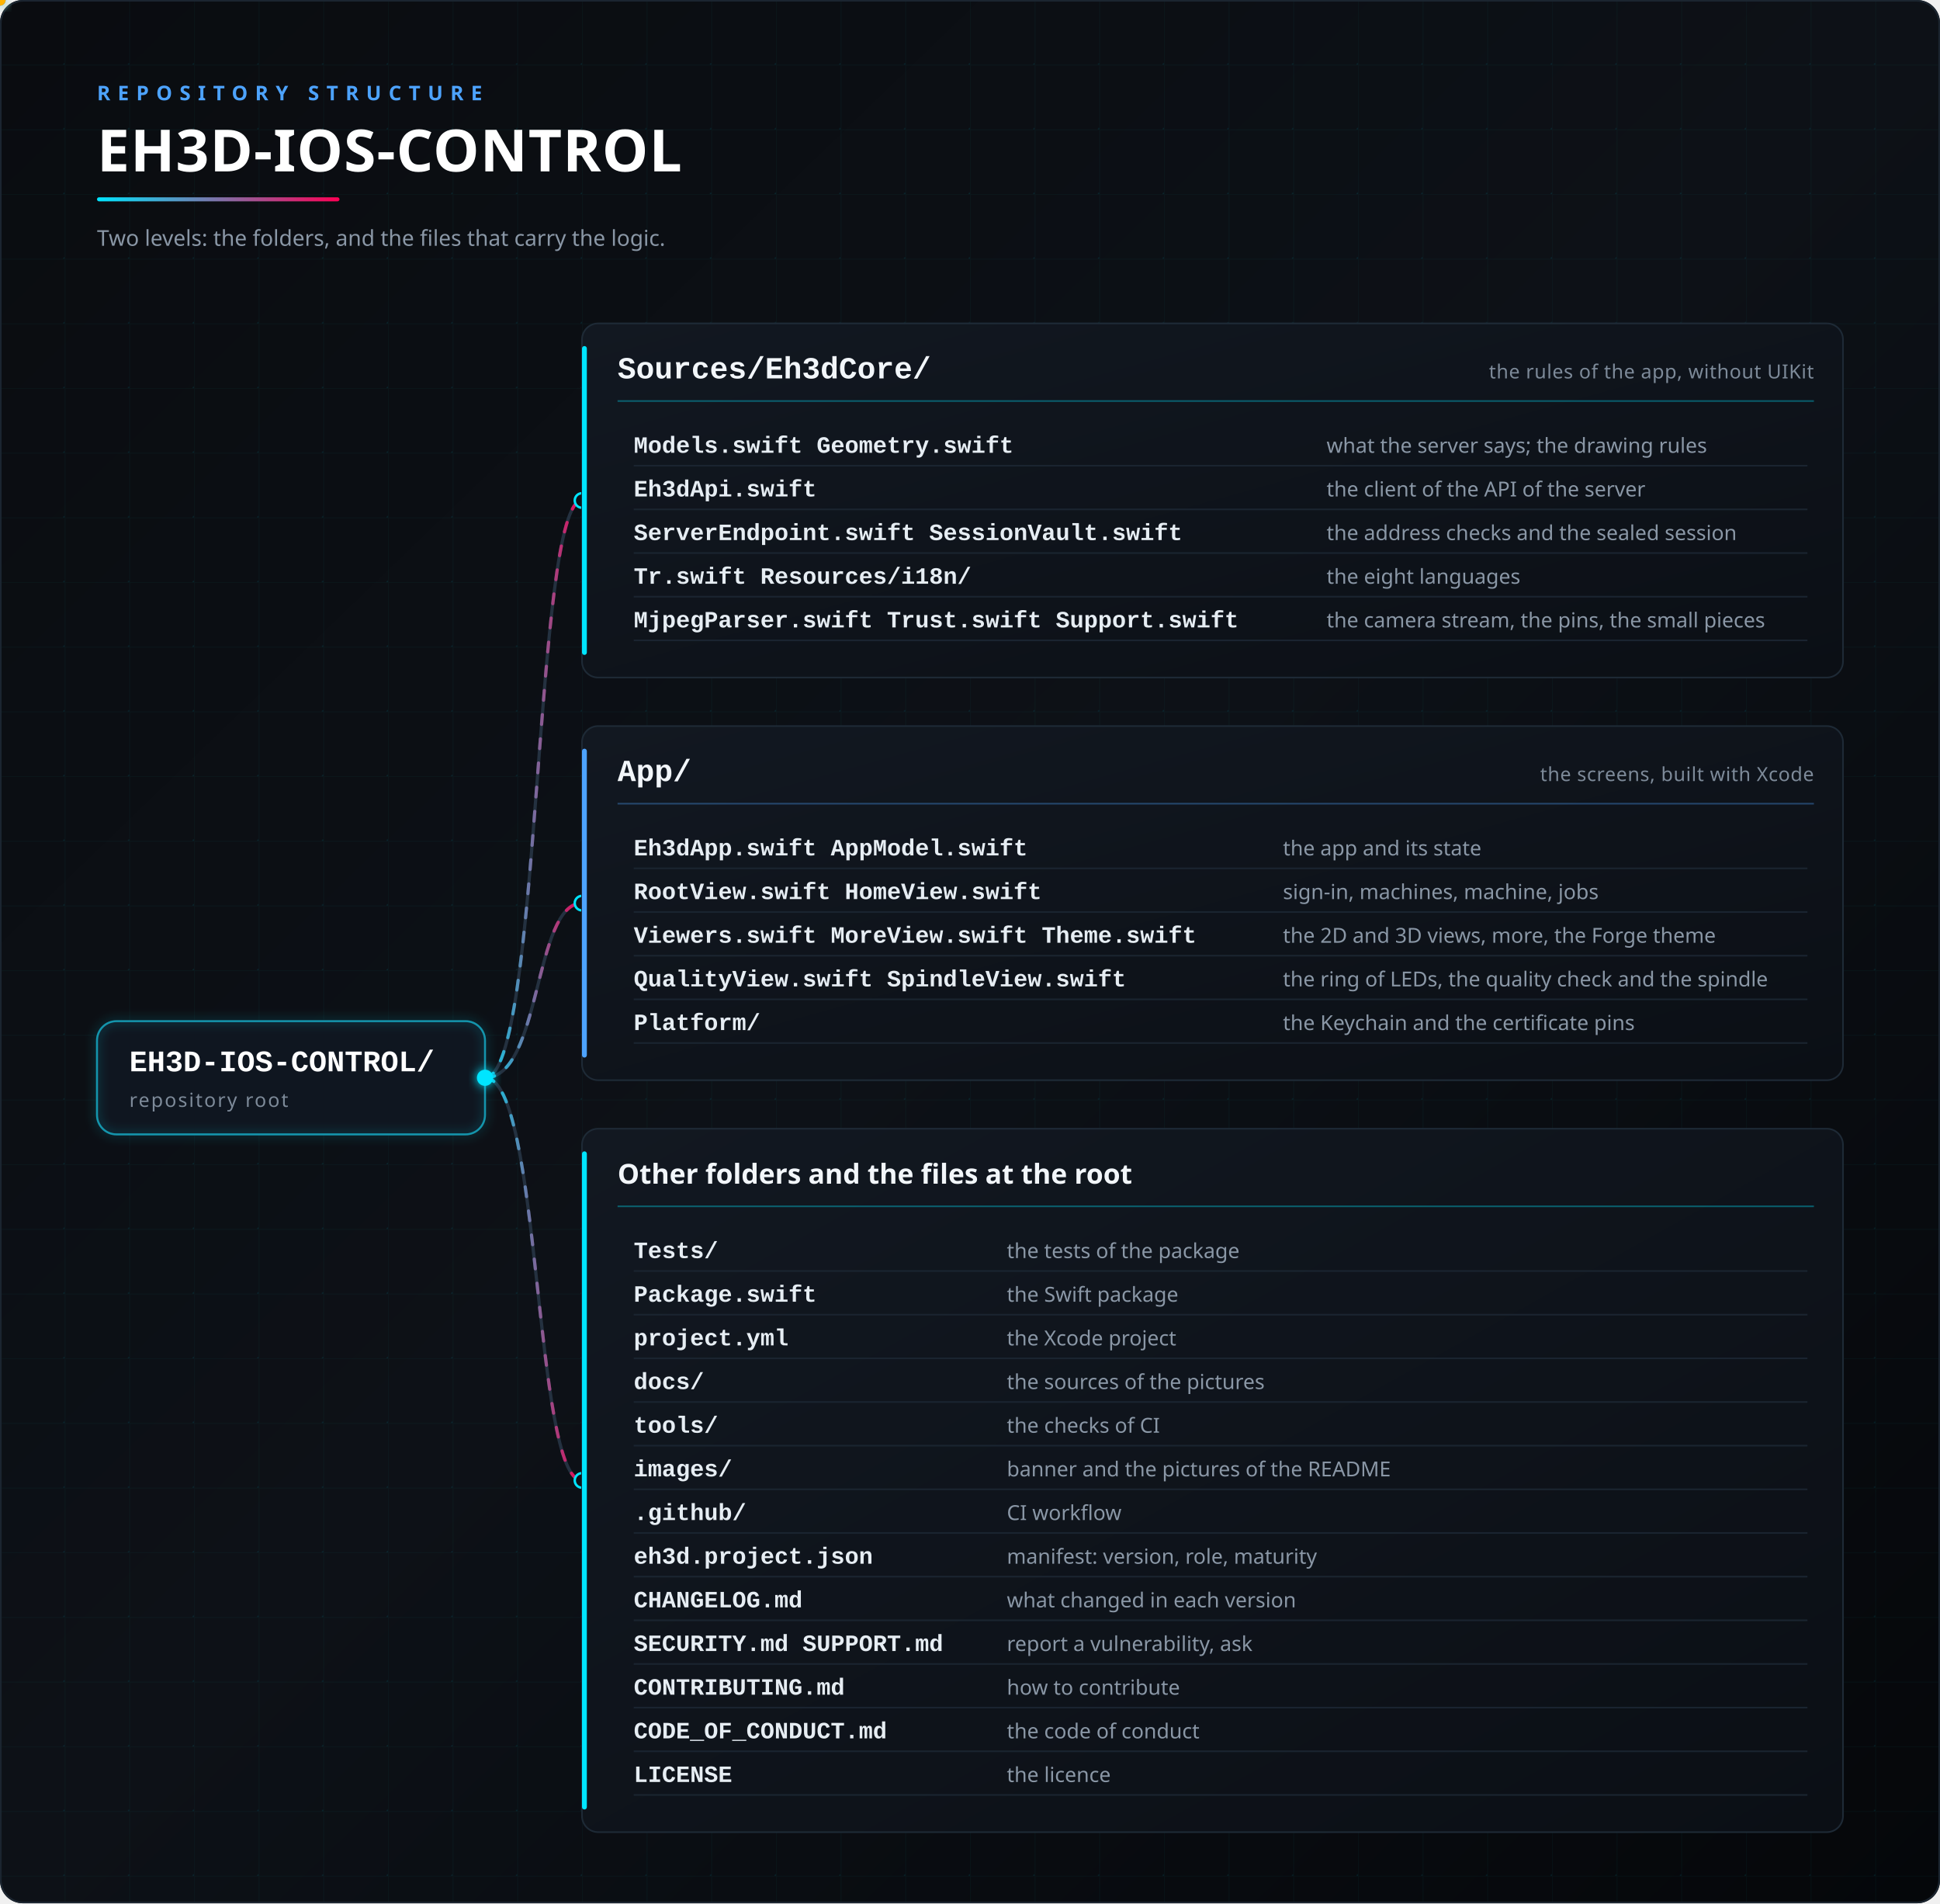
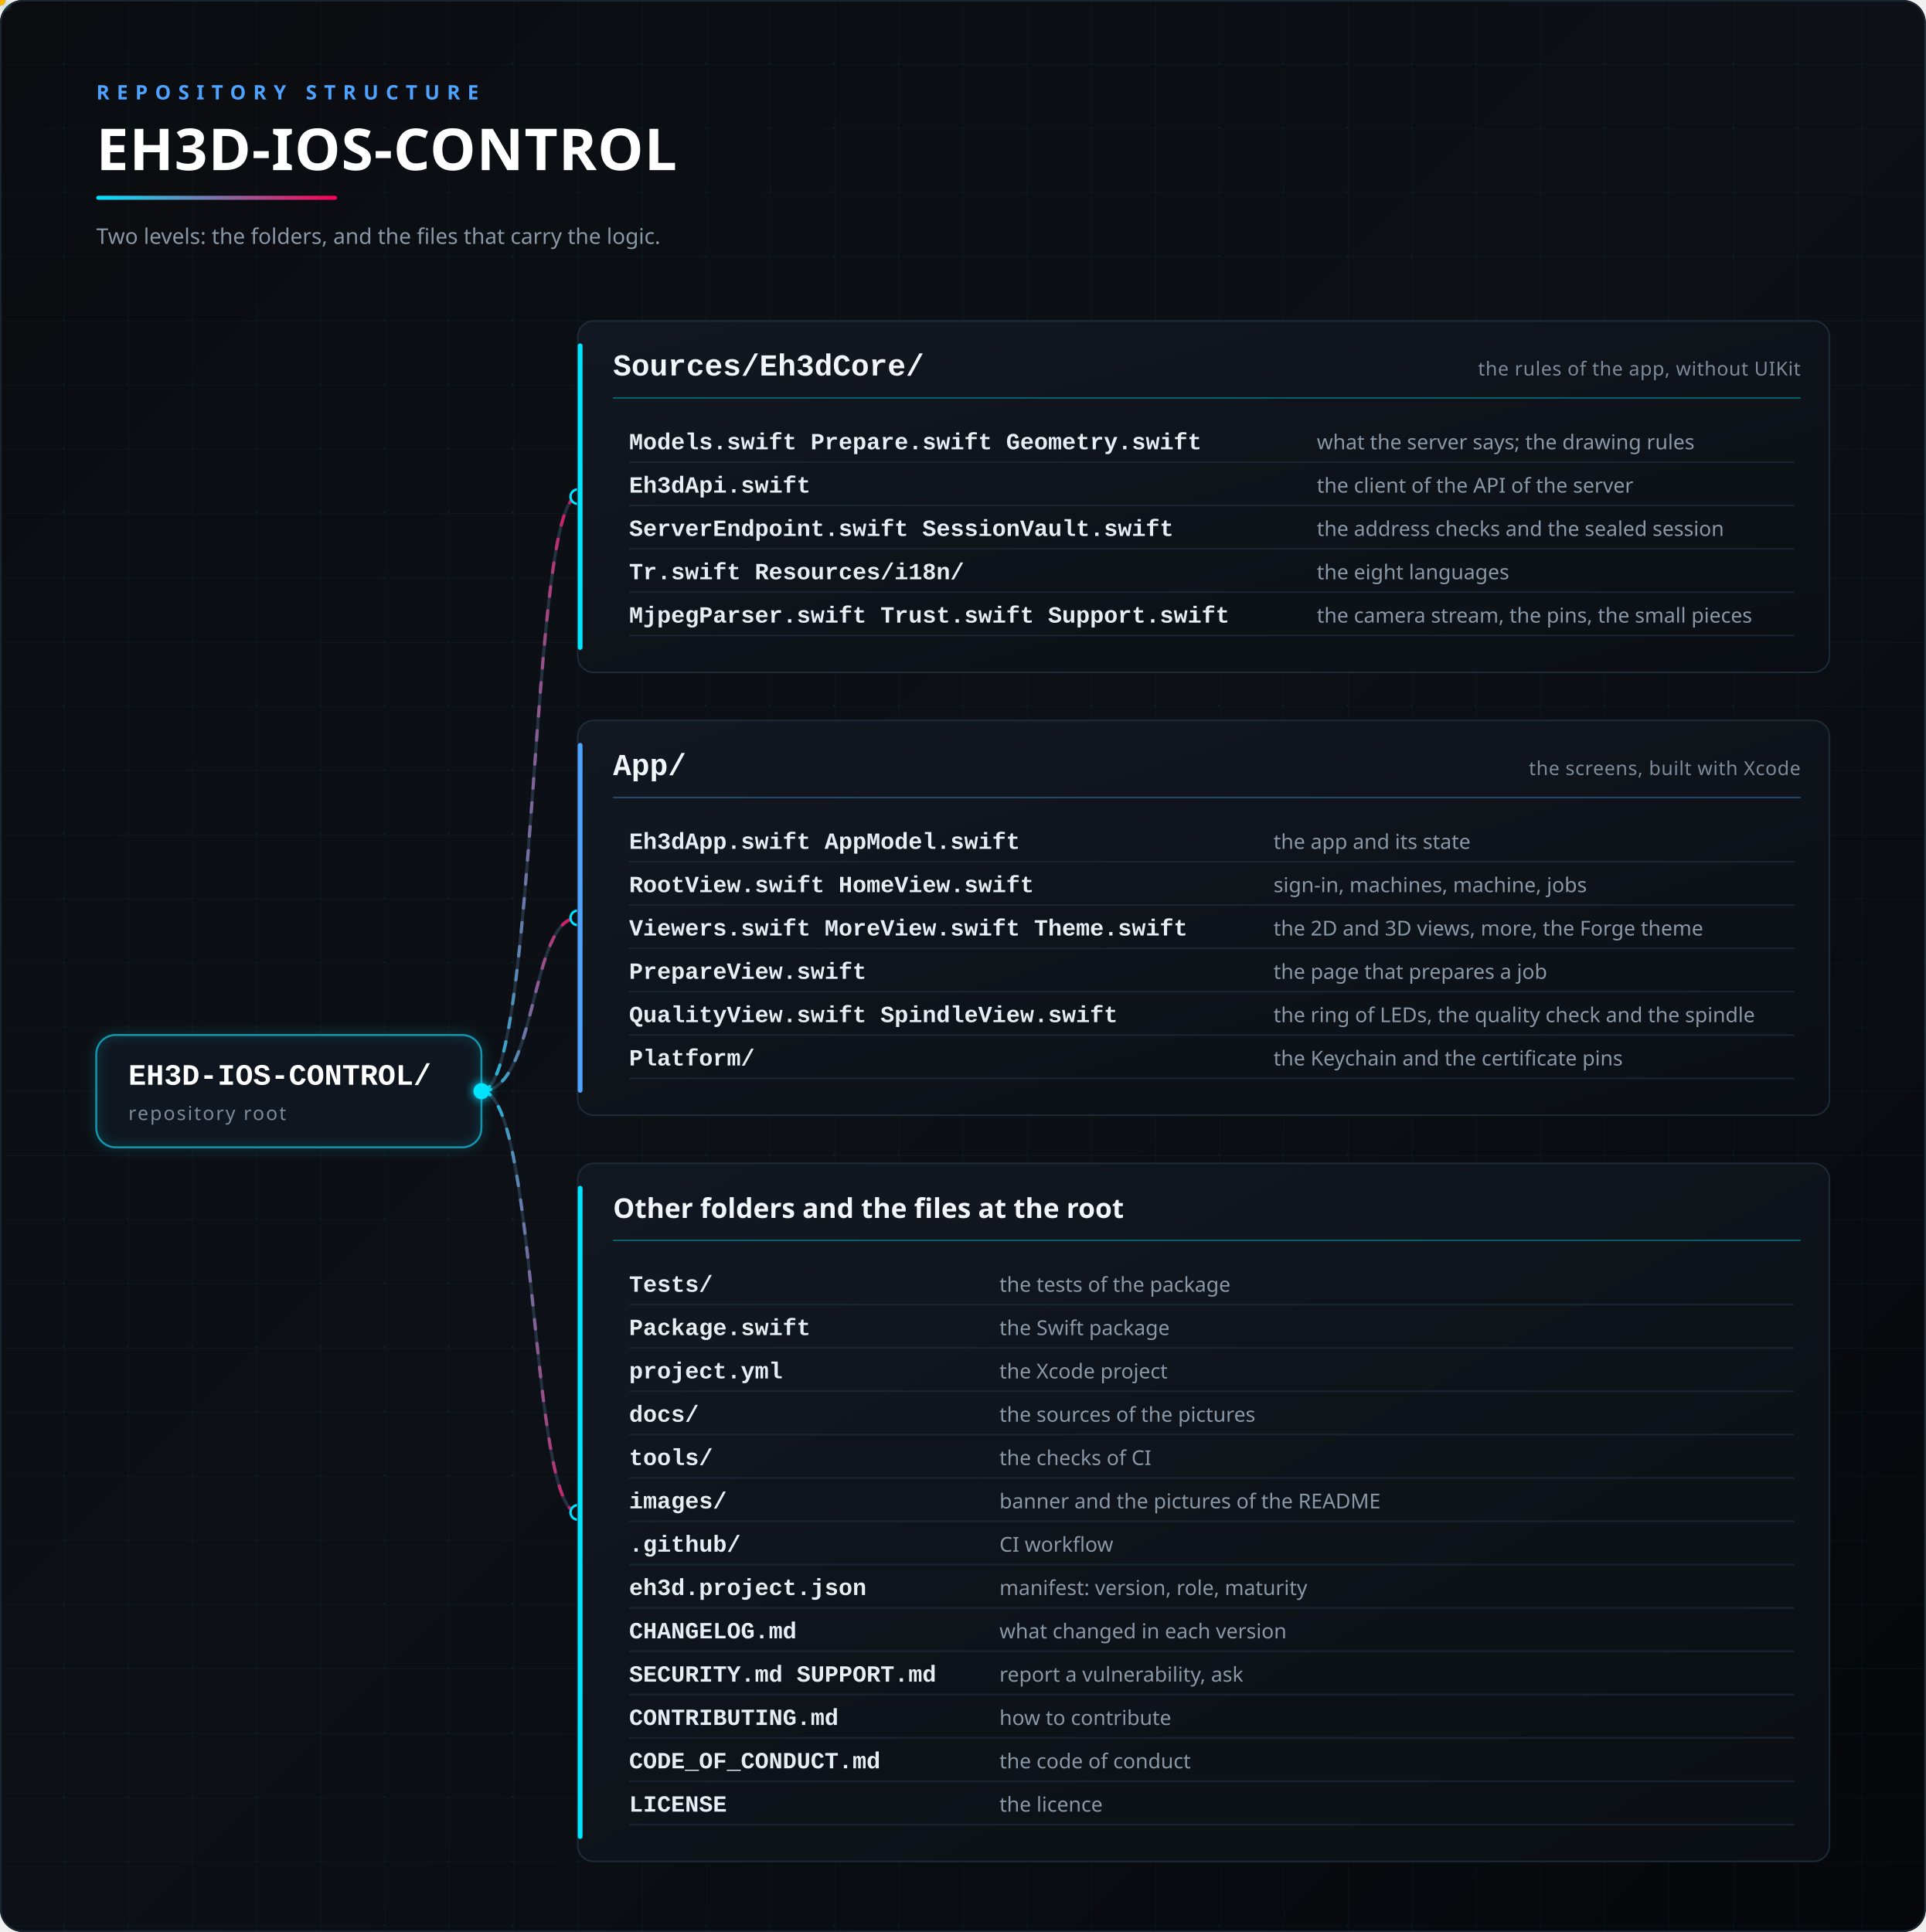
- <svg xmlns="http://www.w3.org/2000/svg" viewBox="0 0 1200 1177" width="100%" role="img" aria-labelledby="t d">
+ <svg xmlns="http://www.w3.org/2000/svg" viewBox="0 0 1200 1204" width="100%" role="img" aria-labelledby="t d">
  <defs>
    <linearGradient id="bg" x1="0" y1="0" x2="1" y2="1">
      <stop offset="0" stop-color="#0A0C10" />
      <stop offset="0.5" stop-color="#0D1117" />
      <stop offset="1" stop-color="#05070A" />
    </linearGradient>
    <linearGradient id="card" x1="0" y1="0" x2="1" y2="1">
      <stop offset="0" stop-color="#121821" />
      <stop offset="1" stop-color="#0B0F15" />
    </linearGradient>
    <linearGradient id="line" x1="0" y1="0" x2="1" y2="0">
      <stop offset="0" stop-color="#00E5FF" />
      <stop offset="1" stop-color="#FF0055" />
    </linearGradient>
    <filter id="glow" x="-50%" y="-50%" width="200%" height="200%">
      <feGaussianBlur stdDeviation="3" result="b" />
      <feMerge>
        <feMergeNode in="b" />
        <feMergeNode in="SourceGraphic" />
      </feMerge>
    </filter>
    <pattern id="grid" width="40" height="40" patternUnits="userSpaceOnUse">
      <path d="M40 0H0V40" fill="none" stroke="#00E5FF" stroke-opacity="0.035" />
      <circle cx="40" cy="40" r="1" fill="#00E5FF" fill-opacity="0.09" />
    </pattern>
  </defs>
-   <rect width="1200" height="1177" rx="14" fill="url(#bg)" />
-   <rect width="1200" height="1177" rx="14" fill="url(#grid)" />
-   <rect x="0.5" y="0.5" width="1199" height="1176" rx="14" fill="none" stroke="#1B2530" />
+   <rect width="1200" height="1204" rx="14" fill="url(#bg)" />
+   <rect width="1200" height="1204" rx="14" fill="url(#grid)" />
+   <rect x="0.5" y="0.5" width="1199" height="1203" rx="14" fill="none" stroke="#1B2530" />
  <text x="60" y="62" font-family="'Segoe UI','Noto Sans','Noto Sans CJK SC','Microsoft YaHei','Yu Gothic','Helvetica Neue',Helvetica,Arial,sans-serif" font-size="12.5" font-weight="600" fill="#4DA3FF" text-anchor="start" letter-spacing="4.5">REPOSITORY STRUCTURE</text>
  <text x="60" y="106" font-family="'Segoe UI','Noto Sans','Noto Sans CJK SC','Microsoft YaHei','Yu Gothic','Helvetica Neue',Helvetica,Arial,sans-serif" font-size="36" font-weight="700" fill="#FFFFFF" text-anchor="start" letter-spacing="0.5">EH3D-IOS-CONTROL</text>
  <rect x="60" y="122" width="150" height="2.5" rx="1.25" fill="url(#line)">
    <animate attributeName="width" values="40;150;150" keyTimes="0;0.4;1" dur="3s" repeatCount="indefinite" />
  </rect>
  <text x="60" y="152" font-family="'Segoe UI','Noto Sans','Noto Sans CJK SC','Microsoft YaHei','Yu Gothic','Helvetica Neue',Helvetica,Arial,sans-serif" font-size="13.5" font-weight="400" fill="#8A97A6" text-anchor="start">Two levels: the folders, and the files that carry the logic.</text>
-   <path id="c0" d="M300,666.5 C335,666.5 330,309.5 360,309.5" fill="none" stroke="#243140" stroke-width="2" />
-   <path d="M300,666.5 C335,666.5 330,309.5 360,309.5" fill="none" stroke="url(#line)" stroke-width="2" stroke-linecap="round" stroke-dasharray="6 9" opacity="0.9">
+   <path id="c0" d="M300,680 C335,680 330,309.5 360,309.5" fill="none" stroke="#243140" stroke-width="2" />
+   <path d="M300,680 C335,680 330,309.5 360,309.5" fill="none" stroke="url(#line)" stroke-width="2" stroke-linecap="round" stroke-dasharray="6 9" opacity="0.9">
    <animate attributeName="stroke-dashoffset" from="0" to="-30" dur="1.6s" repeatCount="indefinite" />
  </path>
  <circle cx="360" cy="309.5" r="4.5" fill="#0D1117" stroke="#00E5FF" stroke-width="1.5" />
-   <path id="c1" d="M300,666.5 C335,666.5 330,558.5 360,558.5" fill="none" stroke="#243140" stroke-width="2" />
-   <path d="M300,666.5 C335,666.5 330,558.5 360,558.5" fill="none" stroke="url(#line)" stroke-width="2" stroke-linecap="round" stroke-dasharray="6 9" opacity="0.9">
+   <path id="c1" d="M300,680 C335,680 330,572 360,572" fill="none" stroke="#243140" stroke-width="2" />
+   <path d="M300,680 C335,680 330,572 360,572" fill="none" stroke="url(#line)" stroke-width="2" stroke-linecap="round" stroke-dasharray="6 9" opacity="0.9">
    <animate attributeName="stroke-dashoffset" from="0" to="-30" dur="1.6s" repeatCount="indefinite" />
  </path>
-   <circle cx="360" cy="558.5" r="4.5" fill="#0D1117" stroke="#00E5FF" stroke-width="1.5" />
-   <path id="c2" d="M300,666.5 C335,666.5 330,915.5 360,915.5" fill="none" stroke="#243140" stroke-width="2" />
-   <path d="M300,666.5 C335,666.5 330,915.5 360,915.5" fill="none" stroke="url(#line)" stroke-width="2" stroke-linecap="round" stroke-dasharray="6 9" opacity="0.9">
+   <circle cx="360" cy="572" r="4.5" fill="#0D1117" stroke="#00E5FF" stroke-width="1.5" />
+   <path id="c2" d="M300,680 C335,680 330,942.5 360,942.5" fill="none" stroke="#243140" stroke-width="2" />
+   <path d="M300,680 C335,680 330,942.5 360,942.5" fill="none" stroke="url(#line)" stroke-width="2" stroke-linecap="round" stroke-dasharray="6 9" opacity="0.9">
    <animate attributeName="stroke-dashoffset" from="0" to="-30" dur="1.6s" repeatCount="indefinite" />
  </path>
-   <circle cx="360" cy="915.5" r="4.5" fill="#0D1117" stroke="#00E5FF" stroke-width="1.5" />
+   <circle cx="360" cy="942.5" r="4.5" fill="#0D1117" stroke="#00E5FF" stroke-width="1.5" />
  <circle r="3.5" fill="#00E5FF" filter="url(#glow)">
    <animateMotion dur="3.4s" repeatCount="indefinite">
      <mpath href="#c0" />
    </animateMotion>
  </circle>
  <circle r="3.5" fill="#4DA3FF" filter="url(#glow)">
    <animateMotion dur="4.2s" repeatCount="indefinite">
      <mpath href="#c1" />
    </animateMotion>
  </circle>
  <circle r="3.5" fill="#FFB300" filter="url(#glow)">
    <animateMotion dur="5.0s" repeatCount="indefinite">
      <mpath href="#c2" />
    </animateMotion>
  </circle>
-   <rect x="60" y="631.5" width="240" height="70" rx="12" fill="#0F1620" stroke="#2A3A4C" stroke-width="1.2" />
-   <rect x="60" y="631.5" width="240" height="70" rx="12" fill="none" stroke="#00E5FF" stroke-opacity="0.5" stroke-width="1.2" filter="url(#glow)">
+   <rect x="60" y="645" width="240" height="70" rx="12" fill="#0F1620" stroke="#2A3A4C" stroke-width="1.2" />
+   <rect x="60" y="645" width="240" height="70" rx="12" fill="none" stroke="#00E5FF" stroke-opacity="0.5" stroke-width="1.2" filter="url(#glow)">
    <animate attributeName="stroke-opacity" values="0.15;0.6;0.15" dur="3.6s" repeatCount="indefinite" />
  </rect>
-   <text x="80" y="662.5" font-family="'JetBrains Mono','Cascadia Code','SFMono-Regular',Consolas,'Liberation Mono',monospace" font-size="18.5" font-weight="700" fill="#FFFFFF" text-anchor="start">EH3D-IOS-CONTROL/</text>
-   <text x="80" y="684.5" font-family="'Segoe UI','Noto Sans','Noto Sans CJK SC','Microsoft YaHei','Yu Gothic','Helvetica Neue',Helvetica,Arial,sans-serif" font-size="12" font-weight="400" fill="#7D8A99" text-anchor="start" letter-spacing="1">repository root</text>
-   <circle cx="300" cy="666.5" r="5" fill="#00E5FF" filter="url(#glow)" />
+   <text x="80" y="676" font-family="'JetBrains Mono','Cascadia Code','SFMono-Regular',Consolas,'Liberation Mono',monospace" font-size="18.5" font-weight="700" fill="#FFFFFF" text-anchor="start">EH3D-IOS-CONTROL/</text>
+   <text x="80" y="698" font-family="'Segoe UI','Noto Sans','Noto Sans CJK SC','Microsoft YaHei','Yu Gothic','Helvetica Neue',Helvetica,Arial,sans-serif" font-size="12" font-weight="400" fill="#7D8A99" text-anchor="start" letter-spacing="1">repository root</text>
+   <circle cx="300" cy="680" r="5" fill="#00E5FF" filter="url(#glow)" />
  <rect x="360" y="200" width="780" height="219" rx="10" fill="url(#card)" stroke="#1E2A36" stroke-width="1" />
  <rect x="360" y="214" width="3" height="191" rx="1.5" fill="#00E5FF">
    <animate attributeName="opacity" values="0.55;1;0.55" dur="4s" begin="0s" repeatCount="indefinite" />
  </rect>
  <text x="382" y="234" font-family="'JetBrains Mono','Cascadia Code','SFMono-Regular',Consolas,'Liberation Mono',monospace" font-size="19" font-weight="700" fill="#F2F6FA" text-anchor="start">Sources/Eh3dCore/</text>
  <text x="1122" y="234" font-family="'Segoe UI','Noto Sans','Noto Sans CJK SC','Microsoft YaHei','Yu Gothic','Helvetica Neue',Helvetica,Arial,sans-serif" font-size="12" font-weight="400" fill="#7D8A99" text-anchor="end" letter-spacing="0.3">the rules of the app, without UIKit</text>
  <line x1="382" y1="248" x2="1122" y2="248" stroke="#00E5FF" stroke-opacity="0.35" stroke-width="1" />
-   <text x="392" y="280" font-family="'JetBrains Mono','Cascadia Code','SFMono-Regular',Consolas,'Liberation Mono',monospace" font-size="14.5" font-weight="600" fill="#E6EDF3" text-anchor="start">Models.swift  Geometry.swift</text>
+   <text x="392" y="280" font-family="'JetBrains Mono','Cascadia Code','SFMono-Regular',Consolas,'Liberation Mono',monospace" font-size="14.5" font-weight="600" fill="#E6EDF3" text-anchor="start">Models.swift  Prepare.swift  Geometry.swift</text>
  <text x="820.55" y="280" font-family="'Segoe UI','Noto Sans','Noto Sans CJK SC','Microsoft YaHei','Yu Gothic','Helvetica Neue',Helvetica,Arial,sans-serif" font-size="12.8" font-weight="400" fill="#8A97A6" text-anchor="start">what the server says; the drawing rules</text>
  <line x1="392" y1="288" x2="1118" y2="288" stroke="#1A2430" stroke-width="1" />
  <text x="392" y="307" font-family="'JetBrains Mono','Cascadia Code','SFMono-Regular',Consolas,'Liberation Mono',monospace" font-size="14.5" font-weight="600" fill="#E6EDF3" text-anchor="start">Eh3dApi.swift</text>
  <text x="820.55" y="307" font-family="'Segoe UI','Noto Sans','Noto Sans CJK SC','Microsoft YaHei','Yu Gothic','Helvetica Neue',Helvetica,Arial,sans-serif" font-size="12.8" font-weight="400" fill="#8A97A6" text-anchor="start">the client of the API of the server</text>
  <line x1="392" y1="315" x2="1118" y2="315" stroke="#1A2430" stroke-width="1" />
  <text x="392" y="334" font-family="'JetBrains Mono','Cascadia Code','SFMono-Regular',Consolas,'Liberation Mono',monospace" font-size="14.5" font-weight="600" fill="#E6EDF3" text-anchor="start">ServerEndpoint.swift  SessionVault.swift</text>
  <text x="820.55" y="334" font-family="'Segoe UI','Noto Sans','Noto Sans CJK SC','Microsoft YaHei','Yu Gothic','Helvetica Neue',Helvetica,Arial,sans-serif" font-size="12.8" font-weight="400" fill="#8A97A6" text-anchor="start">the address checks and the sealed session</text>
  <line x1="392" y1="342" x2="1118" y2="342" stroke="#1A2430" stroke-width="1" />
  <text x="392" y="361" font-family="'JetBrains Mono','Cascadia Code','SFMono-Regular',Consolas,'Liberation Mono',monospace" font-size="14.5" font-weight="600" fill="#E6EDF3" text-anchor="start">Tr.swift  Resources/i18n/</text>
  <text x="820.55" y="361" font-family="'Segoe UI','Noto Sans','Noto Sans CJK SC','Microsoft YaHei','Yu Gothic','Helvetica Neue',Helvetica,Arial,sans-serif" font-size="12.8" font-weight="400" fill="#8A97A6" text-anchor="start">the eight languages</text>
  <line x1="392" y1="369" x2="1118" y2="369" stroke="#1A2430" stroke-width="1" />
  <text x="392" y="388" font-family="'JetBrains Mono','Cascadia Code','SFMono-Regular',Consolas,'Liberation Mono',monospace" font-size="14.5" font-weight="600" fill="#E6EDF3" text-anchor="start">MjpegParser.swift  Trust.swift  Support.swift</text>
  <text x="820.55" y="388" font-family="'Segoe UI','Noto Sans','Noto Sans CJK SC','Microsoft YaHei','Yu Gothic','Helvetica Neue',Helvetica,Arial,sans-serif" font-size="12.8" font-weight="400" fill="#8A97A6" text-anchor="start">the camera stream, the pins, the small pieces</text>
  <line x1="392" y1="396" x2="1118" y2="396" stroke="#1A2430" stroke-width="1" />
-   <rect x="360" y="449" width="780" height="219" rx="10" fill="url(#card)" stroke="#1E2A36" stroke-width="1" />
-   <rect x="360" y="463" width="3" height="191" rx="1.5" fill="#4DA3FF">
+   <rect x="360" y="449" width="780" height="246" rx="10" fill="url(#card)" stroke="#1E2A36" stroke-width="1" />
+   <rect x="360" y="463" width="3" height="218" rx="1.5" fill="#4DA3FF">
    <animate attributeName="opacity" values="0.55;1;0.55" dur="4s" begin="0.6s" repeatCount="indefinite" />
  </rect>
  <text x="382" y="483" font-family="'JetBrains Mono','Cascadia Code','SFMono-Regular',Consolas,'Liberation Mono',monospace" font-size="19" font-weight="700" fill="#F2F6FA" text-anchor="start">App/</text>
  <text x="1122" y="483" font-family="'Segoe UI','Noto Sans','Noto Sans CJK SC','Microsoft YaHei','Yu Gothic','Helvetica Neue',Helvetica,Arial,sans-serif" font-size="12" font-weight="400" fill="#7D8A99" text-anchor="end" letter-spacing="0.3">the screens, built with Xcode</text>
  <line x1="382" y1="497" x2="1122" y2="497" stroke="#4DA3FF" stroke-opacity="0.35" stroke-width="1" />
  <text x="392" y="529" font-family="'JetBrains Mono','Cascadia Code','SFMono-Regular',Consolas,'Liberation Mono',monospace" font-size="14.5" font-weight="600" fill="#E6EDF3" text-anchor="start">Eh3dApp.swift  AppModel.swift</text>
  <text x="793.58" y="529" font-family="'Segoe UI','Noto Sans','Noto Sans CJK SC','Microsoft YaHei','Yu Gothic','Helvetica Neue',Helvetica,Arial,sans-serif" font-size="12.8" font-weight="400" fill="#8A97A6" text-anchor="start">the app and its state</text>
  <line x1="392" y1="537" x2="1118" y2="537" stroke="#1A2430" stroke-width="1" />
  <text x="392" y="556" font-family="'JetBrains Mono','Cascadia Code','SFMono-Regular',Consolas,'Liberation Mono',monospace" font-size="14.5" font-weight="600" fill="#E6EDF3" text-anchor="start">RootView.swift  HomeView.swift</text>
  <text x="793.58" y="556" font-family="'Segoe UI','Noto Sans','Noto Sans CJK SC','Microsoft YaHei','Yu Gothic','Helvetica Neue',Helvetica,Arial,sans-serif" font-size="12.8" font-weight="400" fill="#8A97A6" text-anchor="start">sign-in, machines, machine, jobs</text>
  <line x1="392" y1="564" x2="1118" y2="564" stroke="#1A2430" stroke-width="1" />
  <text x="392" y="583" font-family="'JetBrains Mono','Cascadia Code','SFMono-Regular',Consolas,'Liberation Mono',monospace" font-size="14.5" font-weight="600" fill="#E6EDF3" text-anchor="start">Viewers.swift  MoreView.swift  Theme.swift</text>
  <text x="793.58" y="583" font-family="'Segoe UI','Noto Sans','Noto Sans CJK SC','Microsoft YaHei','Yu Gothic','Helvetica Neue',Helvetica,Arial,sans-serif" font-size="12.8" font-weight="400" fill="#8A97A6" text-anchor="start">the 2D and 3D views, more, the Forge theme</text>
  <line x1="392" y1="591" x2="1118" y2="591" stroke="#1A2430" stroke-width="1" />
-   <text x="392" y="610" font-family="'JetBrains Mono','Cascadia Code','SFMono-Regular',Consolas,'Liberation Mono',monospace" font-size="14.5" font-weight="600" fill="#E6EDF3" text-anchor="start">QualityView.swift  SpindleView.swift</text>
-   <text x="793.58" y="610" font-family="'Segoe UI','Noto Sans','Noto Sans CJK SC','Microsoft YaHei','Yu Gothic','Helvetica Neue',Helvetica,Arial,sans-serif" font-size="12.8" font-weight="400" fill="#8A97A6" text-anchor="start">the ring of LEDs, the quality check and the spindle</text>
+   <text x="392" y="610" font-family="'JetBrains Mono','Cascadia Code','SFMono-Regular',Consolas,'Liberation Mono',monospace" font-size="14.5" font-weight="600" fill="#E6EDF3" text-anchor="start">PrepareView.swift</text>
+   <text x="793.58" y="610" font-family="'Segoe UI','Noto Sans','Noto Sans CJK SC','Microsoft YaHei','Yu Gothic','Helvetica Neue',Helvetica,Arial,sans-serif" font-size="12.8" font-weight="400" fill="#8A97A6" text-anchor="start">the page that prepares a job</text>
  <line x1="392" y1="618" x2="1118" y2="618" stroke="#1A2430" stroke-width="1" />
-   <text x="392" y="637" font-family="'JetBrains Mono','Cascadia Code','SFMono-Regular',Consolas,'Liberation Mono',monospace" font-size="14.5" font-weight="600" fill="#E6EDF3" text-anchor="start">Platform/</text>
-   <text x="793.58" y="637" font-family="'Segoe UI','Noto Sans','Noto Sans CJK SC','Microsoft YaHei','Yu Gothic','Helvetica Neue',Helvetica,Arial,sans-serif" font-size="12.8" font-weight="400" fill="#8A97A6" text-anchor="start">the Keychain and the certificate pins</text>
+   <text x="392" y="637" font-family="'JetBrains Mono','Cascadia Code','SFMono-Regular',Consolas,'Liberation Mono',monospace" font-size="14.5" font-weight="600" fill="#E6EDF3" text-anchor="start">QualityView.swift  SpindleView.swift</text>
+   <text x="793.58" y="637" font-family="'Segoe UI','Noto Sans','Noto Sans CJK SC','Microsoft YaHei','Yu Gothic','Helvetica Neue',Helvetica,Arial,sans-serif" font-size="12.8" font-weight="400" fill="#8A97A6" text-anchor="start">the ring of LEDs, the quality check and the spindle</text>
  <line x1="392" y1="645" x2="1118" y2="645" stroke="#1A2430" stroke-width="1" />
-   <rect x="360" y="698" width="780" height="435" rx="10" fill="url(#card)" stroke="#1E2A36" stroke-width="1" />
-   <rect x="360" y="712" width="3" height="407" rx="1.5" fill="#00E5FF">
+   <text x="392" y="664" font-family="'JetBrains Mono','Cascadia Code','SFMono-Regular',Consolas,'Liberation Mono',monospace" font-size="14.5" font-weight="600" fill="#E6EDF3" text-anchor="start">Platform/</text>
+   <text x="793.58" y="664" font-family="'Segoe UI','Noto Sans','Noto Sans CJK SC','Microsoft YaHei','Yu Gothic','Helvetica Neue',Helvetica,Arial,sans-serif" font-size="12.8" font-weight="400" fill="#8A97A6" text-anchor="start">the Keychain and the certificate pins</text>
+   <line x1="392" y1="672" x2="1118" y2="672" stroke="#1A2430" stroke-width="1" />
+   <rect x="360" y="725" width="780" height="435" rx="10" fill="url(#card)" stroke="#1E2A36" stroke-width="1" />
+   <rect x="360" y="739" width="3" height="407" rx="1.5" fill="#00E5FF">
    <animate attributeName="opacity" values="0.55;1;0.55" dur="4s" begin="1.2s" repeatCount="indefinite" />
  </rect>
-   <text x="382" y="732" font-family="'Segoe UI','Noto Sans','Noto Sans CJK SC','Microsoft YaHei','Yu Gothic','Helvetica Neue',Helvetica,Arial,sans-serif" font-size="17" font-weight="700" fill="#F2F6FA" text-anchor="start">Other folders and the files at the root</text>
-   <line x1="382" y1="746" x2="1122" y2="746" stroke="#00E5FF" stroke-opacity="0.35" stroke-width="1" />
-   <text x="392" y="778" font-family="'JetBrains Mono','Cascadia Code','SFMono-Regular',Consolas,'Liberation Mono',monospace" font-size="14.5" font-weight="600" fill="#E6EDF3" text-anchor="start">Tests/</text>
-   <text x="622.77" y="778" font-family="'Segoe UI','Noto Sans','Noto Sans CJK SC','Microsoft YaHei','Yu Gothic','Helvetica Neue',Helvetica,Arial,sans-serif" font-size="12.8" font-weight="400" fill="#8A97A6" text-anchor="start">the tests of the package</text>
-   <line x1="392" y1="786" x2="1118" y2="786" stroke="#1A2430" stroke-width="1" />
-   <text x="392" y="805" font-family="'JetBrains Mono','Cascadia Code','SFMono-Regular',Consolas,'Liberation Mono',monospace" font-size="14.5" font-weight="600" fill="#E6EDF3" text-anchor="start">Package.swift</text>
-   <text x="622.77" y="805" font-family="'Segoe UI','Noto Sans','Noto Sans CJK SC','Microsoft YaHei','Yu Gothic','Helvetica Neue',Helvetica,Arial,sans-serif" font-size="12.8" font-weight="400" fill="#8A97A6" text-anchor="start">the Swift package</text>
+   <text x="382" y="759" font-family="'Segoe UI','Noto Sans','Noto Sans CJK SC','Microsoft YaHei','Yu Gothic','Helvetica Neue',Helvetica,Arial,sans-serif" font-size="17" font-weight="700" fill="#F2F6FA" text-anchor="start">Other folders and the files at the root</text>
+   <line x1="382" y1="773" x2="1122" y2="773" stroke="#00E5FF" stroke-opacity="0.35" stroke-width="1" />
+   <text x="392" y="805" font-family="'JetBrains Mono','Cascadia Code','SFMono-Regular',Consolas,'Liberation Mono',monospace" font-size="14.5" font-weight="600" fill="#E6EDF3" text-anchor="start">Tests/</text>
+   <text x="622.77" y="805" font-family="'Segoe UI','Noto Sans','Noto Sans CJK SC','Microsoft YaHei','Yu Gothic','Helvetica Neue',Helvetica,Arial,sans-serif" font-size="12.8" font-weight="400" fill="#8A97A6" text-anchor="start">the tests of the package</text>
  <line x1="392" y1="813" x2="1118" y2="813" stroke="#1A2430" stroke-width="1" />
-   <text x="392" y="832" font-family="'JetBrains Mono','Cascadia Code','SFMono-Regular',Consolas,'Liberation Mono',monospace" font-size="14.5" font-weight="600" fill="#E6EDF3" text-anchor="start">project.yml</text>
-   <text x="622.77" y="832" font-family="'Segoe UI','Noto Sans','Noto Sans CJK SC','Microsoft YaHei','Yu Gothic','Helvetica Neue',Helvetica,Arial,sans-serif" font-size="12.8" font-weight="400" fill="#8A97A6" text-anchor="start">the Xcode project</text>
+   <text x="392" y="832" font-family="'JetBrains Mono','Cascadia Code','SFMono-Regular',Consolas,'Liberation Mono',monospace" font-size="14.5" font-weight="600" fill="#E6EDF3" text-anchor="start">Package.swift</text>
+   <text x="622.77" y="832" font-family="'Segoe UI','Noto Sans','Noto Sans CJK SC','Microsoft YaHei','Yu Gothic','Helvetica Neue',Helvetica,Arial,sans-serif" font-size="12.8" font-weight="400" fill="#8A97A6" text-anchor="start">the Swift package</text>
  <line x1="392" y1="840" x2="1118" y2="840" stroke="#1A2430" stroke-width="1" />
-   <text x="392" y="859" font-family="'JetBrains Mono','Cascadia Code','SFMono-Regular',Consolas,'Liberation Mono',monospace" font-size="14.5" font-weight="600" fill="#E6EDF3" text-anchor="start">docs/</text>
-   <text x="622.77" y="859" font-family="'Segoe UI','Noto Sans','Noto Sans CJK SC','Microsoft YaHei','Yu Gothic','Helvetica Neue',Helvetica,Arial,sans-serif" font-size="12.8" font-weight="400" fill="#8A97A6" text-anchor="start">the sources of the pictures</text>
+   <text x="392" y="859" font-family="'JetBrains Mono','Cascadia Code','SFMono-Regular',Consolas,'Liberation Mono',monospace" font-size="14.5" font-weight="600" fill="#E6EDF3" text-anchor="start">project.yml</text>
+   <text x="622.77" y="859" font-family="'Segoe UI','Noto Sans','Noto Sans CJK SC','Microsoft YaHei','Yu Gothic','Helvetica Neue',Helvetica,Arial,sans-serif" font-size="12.8" font-weight="400" fill="#8A97A6" text-anchor="start">the Xcode project</text>
  <line x1="392" y1="867" x2="1118" y2="867" stroke="#1A2430" stroke-width="1" />
-   <text x="392" y="886" font-family="'JetBrains Mono','Cascadia Code','SFMono-Regular',Consolas,'Liberation Mono',monospace" font-size="14.5" font-weight="600" fill="#E6EDF3" text-anchor="start">tools/</text>
-   <text x="622.77" y="886" font-family="'Segoe UI','Noto Sans','Noto Sans CJK SC','Microsoft YaHei','Yu Gothic','Helvetica Neue',Helvetica,Arial,sans-serif" font-size="12.8" font-weight="400" fill="#8A97A6" text-anchor="start">the checks of CI</text>
+   <text x="392" y="886" font-family="'JetBrains Mono','Cascadia Code','SFMono-Regular',Consolas,'Liberation Mono',monospace" font-size="14.5" font-weight="600" fill="#E6EDF3" text-anchor="start">docs/</text>
+   <text x="622.77" y="886" font-family="'Segoe UI','Noto Sans','Noto Sans CJK SC','Microsoft YaHei','Yu Gothic','Helvetica Neue',Helvetica,Arial,sans-serif" font-size="12.8" font-weight="400" fill="#8A97A6" text-anchor="start">the sources of the pictures</text>
  <line x1="392" y1="894" x2="1118" y2="894" stroke="#1A2430" stroke-width="1" />
-   <text x="392" y="913" font-family="'JetBrains Mono','Cascadia Code','SFMono-Regular',Consolas,'Liberation Mono',monospace" font-size="14.5" font-weight="600" fill="#E6EDF3" text-anchor="start">images/</text>
-   <text x="622.77" y="913" font-family="'Segoe UI','Noto Sans','Noto Sans CJK SC','Microsoft YaHei','Yu Gothic','Helvetica Neue',Helvetica,Arial,sans-serif" font-size="12.8" font-weight="400" fill="#8A97A6" text-anchor="start">banner and the pictures of the README</text>
+   <text x="392" y="913" font-family="'JetBrains Mono','Cascadia Code','SFMono-Regular',Consolas,'Liberation Mono',monospace" font-size="14.5" font-weight="600" fill="#E6EDF3" text-anchor="start">tools/</text>
+   <text x="622.77" y="913" font-family="'Segoe UI','Noto Sans','Noto Sans CJK SC','Microsoft YaHei','Yu Gothic','Helvetica Neue',Helvetica,Arial,sans-serif" font-size="12.8" font-weight="400" fill="#8A97A6" text-anchor="start">the checks of CI</text>
  <line x1="392" y1="921" x2="1118" y2="921" stroke="#1A2430" stroke-width="1" />
-   <text x="392" y="940" font-family="'JetBrains Mono','Cascadia Code','SFMono-Regular',Consolas,'Liberation Mono',monospace" font-size="14.5" font-weight="600" fill="#E6EDF3" text-anchor="start">.github/</text>
-   <text x="622.77" y="940" font-family="'Segoe UI','Noto Sans','Noto Sans CJK SC','Microsoft YaHei','Yu Gothic','Helvetica Neue',Helvetica,Arial,sans-serif" font-size="12.8" font-weight="400" fill="#8A97A6" text-anchor="start">CI workflow</text>
+   <text x="392" y="940" font-family="'JetBrains Mono','Cascadia Code','SFMono-Regular',Consolas,'Liberation Mono',monospace" font-size="14.5" font-weight="600" fill="#E6EDF3" text-anchor="start">images/</text>
+   <text x="622.77" y="940" font-family="'Segoe UI','Noto Sans','Noto Sans CJK SC','Microsoft YaHei','Yu Gothic','Helvetica Neue',Helvetica,Arial,sans-serif" font-size="12.8" font-weight="400" fill="#8A97A6" text-anchor="start">banner and the pictures of the README</text>
  <line x1="392" y1="948" x2="1118" y2="948" stroke="#1A2430" stroke-width="1" />
-   <text x="392" y="967" font-family="'JetBrains Mono','Cascadia Code','SFMono-Regular',Consolas,'Liberation Mono',monospace" font-size="14.5" font-weight="600" fill="#E6EDF3" text-anchor="start">eh3d.project.json</text>
-   <text x="622.77" y="967" font-family="'Segoe UI','Noto Sans','Noto Sans CJK SC','Microsoft YaHei','Yu Gothic','Helvetica Neue',Helvetica,Arial,sans-serif" font-size="12.8" font-weight="400" fill="#8A97A6" text-anchor="start">manifest: version, role, maturity</text>
+   <text x="392" y="967" font-family="'JetBrains Mono','Cascadia Code','SFMono-Regular',Consolas,'Liberation Mono',monospace" font-size="14.5" font-weight="600" fill="#E6EDF3" text-anchor="start">.github/</text>
+   <text x="622.77" y="967" font-family="'Segoe UI','Noto Sans','Noto Sans CJK SC','Microsoft YaHei','Yu Gothic','Helvetica Neue',Helvetica,Arial,sans-serif" font-size="12.8" font-weight="400" fill="#8A97A6" text-anchor="start">CI workflow</text>
  <line x1="392" y1="975" x2="1118" y2="975" stroke="#1A2430" stroke-width="1" />
-   <text x="392" y="994" font-family="'JetBrains Mono','Cascadia Code','SFMono-Regular',Consolas,'Liberation Mono',monospace" font-size="14.5" font-weight="600" fill="#E6EDF3" text-anchor="start">CHANGELOG.md</text>
-   <text x="622.77" y="994" font-family="'Segoe UI','Noto Sans','Noto Sans CJK SC','Microsoft YaHei','Yu Gothic','Helvetica Neue',Helvetica,Arial,sans-serif" font-size="12.8" font-weight="400" fill="#8A97A6" text-anchor="start">what changed in each version</text>
+   <text x="392" y="994" font-family="'JetBrains Mono','Cascadia Code','SFMono-Regular',Consolas,'Liberation Mono',monospace" font-size="14.5" font-weight="600" fill="#E6EDF3" text-anchor="start">eh3d.project.json</text>
+   <text x="622.77" y="994" font-family="'Segoe UI','Noto Sans','Noto Sans CJK SC','Microsoft YaHei','Yu Gothic','Helvetica Neue',Helvetica,Arial,sans-serif" font-size="12.8" font-weight="400" fill="#8A97A6" text-anchor="start">manifest: version, role, maturity</text>
  <line x1="392" y1="1002" x2="1118" y2="1002" stroke="#1A2430" stroke-width="1" />
-   <text x="392" y="1021" font-family="'JetBrains Mono','Cascadia Code','SFMono-Regular',Consolas,'Liberation Mono',monospace" font-size="14.5" font-weight="600" fill="#E6EDF3" text-anchor="start">SECURITY.md  SUPPORT.md</text>
-   <text x="622.77" y="1021" font-family="'Segoe UI','Noto Sans','Noto Sans CJK SC','Microsoft YaHei','Yu Gothic','Helvetica Neue',Helvetica,Arial,sans-serif" font-size="12.8" font-weight="400" fill="#8A97A6" text-anchor="start">report a vulnerability, ask</text>
+   <text x="392" y="1021" font-family="'JetBrains Mono','Cascadia Code','SFMono-Regular',Consolas,'Liberation Mono',monospace" font-size="14.5" font-weight="600" fill="#E6EDF3" text-anchor="start">CHANGELOG.md</text>
+   <text x="622.77" y="1021" font-family="'Segoe UI','Noto Sans','Noto Sans CJK SC','Microsoft YaHei','Yu Gothic','Helvetica Neue',Helvetica,Arial,sans-serif" font-size="12.8" font-weight="400" fill="#8A97A6" text-anchor="start">what changed in each version</text>
  <line x1="392" y1="1029" x2="1118" y2="1029" stroke="#1A2430" stroke-width="1" />
-   <text x="392" y="1048" font-family="'JetBrains Mono','Cascadia Code','SFMono-Regular',Consolas,'Liberation Mono',monospace" font-size="14.5" font-weight="600" fill="#E6EDF3" text-anchor="start">CONTRIBUTING.md</text>
-   <text x="622.77" y="1048" font-family="'Segoe UI','Noto Sans','Noto Sans CJK SC','Microsoft YaHei','Yu Gothic','Helvetica Neue',Helvetica,Arial,sans-serif" font-size="12.8" font-weight="400" fill="#8A97A6" text-anchor="start">how to contribute</text>
+   <text x="392" y="1048" font-family="'JetBrains Mono','Cascadia Code','SFMono-Regular',Consolas,'Liberation Mono',monospace" font-size="14.5" font-weight="600" fill="#E6EDF3" text-anchor="start">SECURITY.md  SUPPORT.md</text>
+   <text x="622.77" y="1048" font-family="'Segoe UI','Noto Sans','Noto Sans CJK SC','Microsoft YaHei','Yu Gothic','Helvetica Neue',Helvetica,Arial,sans-serif" font-size="12.8" font-weight="400" fill="#8A97A6" text-anchor="start">report a vulnerability, ask</text>
  <line x1="392" y1="1056" x2="1118" y2="1056" stroke="#1A2430" stroke-width="1" />
-   <text x="392" y="1075" font-family="'JetBrains Mono','Cascadia Code','SFMono-Regular',Consolas,'Liberation Mono',monospace" font-size="14.5" font-weight="600" fill="#E6EDF3" text-anchor="start">CODE_OF_CONDUCT.md</text>
-   <text x="622.77" y="1075" font-family="'Segoe UI','Noto Sans','Noto Sans CJK SC','Microsoft YaHei','Yu Gothic','Helvetica Neue',Helvetica,Arial,sans-serif" font-size="12.8" font-weight="400" fill="#8A97A6" text-anchor="start">the code of conduct</text>
+   <text x="392" y="1075" font-family="'JetBrains Mono','Cascadia Code','SFMono-Regular',Consolas,'Liberation Mono',monospace" font-size="14.5" font-weight="600" fill="#E6EDF3" text-anchor="start">CONTRIBUTING.md</text>
+   <text x="622.77" y="1075" font-family="'Segoe UI','Noto Sans','Noto Sans CJK SC','Microsoft YaHei','Yu Gothic','Helvetica Neue',Helvetica,Arial,sans-serif" font-size="12.8" font-weight="400" fill="#8A97A6" text-anchor="start">how to contribute</text>
  <line x1="392" y1="1083" x2="1118" y2="1083" stroke="#1A2430" stroke-width="1" />
-   <text x="392" y="1102" font-family="'JetBrains Mono','Cascadia Code','SFMono-Regular',Consolas,'Liberation Mono',monospace" font-size="14.5" font-weight="600" fill="#E6EDF3" text-anchor="start">LICENSE</text>
-   <text x="622.77" y="1102" font-family="'Segoe UI','Noto Sans','Noto Sans CJK SC','Microsoft YaHei','Yu Gothic','Helvetica Neue',Helvetica,Arial,sans-serif" font-size="12.8" font-weight="400" fill="#8A97A6" text-anchor="start">the licence</text>
+   <text x="392" y="1102" font-family="'JetBrains Mono','Cascadia Code','SFMono-Regular',Consolas,'Liberation Mono',monospace" font-size="14.5" font-weight="600" fill="#E6EDF3" text-anchor="start">CODE_OF_CONDUCT.md</text>
+   <text x="622.77" y="1102" font-family="'Segoe UI','Noto Sans','Noto Sans CJK SC','Microsoft YaHei','Yu Gothic','Helvetica Neue',Helvetica,Arial,sans-serif" font-size="12.8" font-weight="400" fill="#8A97A6" text-anchor="start">the code of conduct</text>
  <line x1="392" y1="1110" x2="1118" y2="1110" stroke="#1A2430" stroke-width="1" />
+   <text x="392" y="1129" font-family="'JetBrains Mono','Cascadia Code','SFMono-Regular',Consolas,'Liberation Mono',monospace" font-size="14.5" font-weight="600" fill="#E6EDF3" text-anchor="start">LICENSE</text>
+   <text x="622.77" y="1129" font-family="'Segoe UI','Noto Sans','Noto Sans CJK SC','Microsoft YaHei','Yu Gothic','Helvetica Neue',Helvetica,Arial,sans-serif" font-size="12.8" font-weight="400" fill="#8A97A6" text-anchor="start">the licence</text>
+   <line x1="392" y1="1137" x2="1118" y2="1137" stroke="#1A2430" stroke-width="1" />
</svg>
